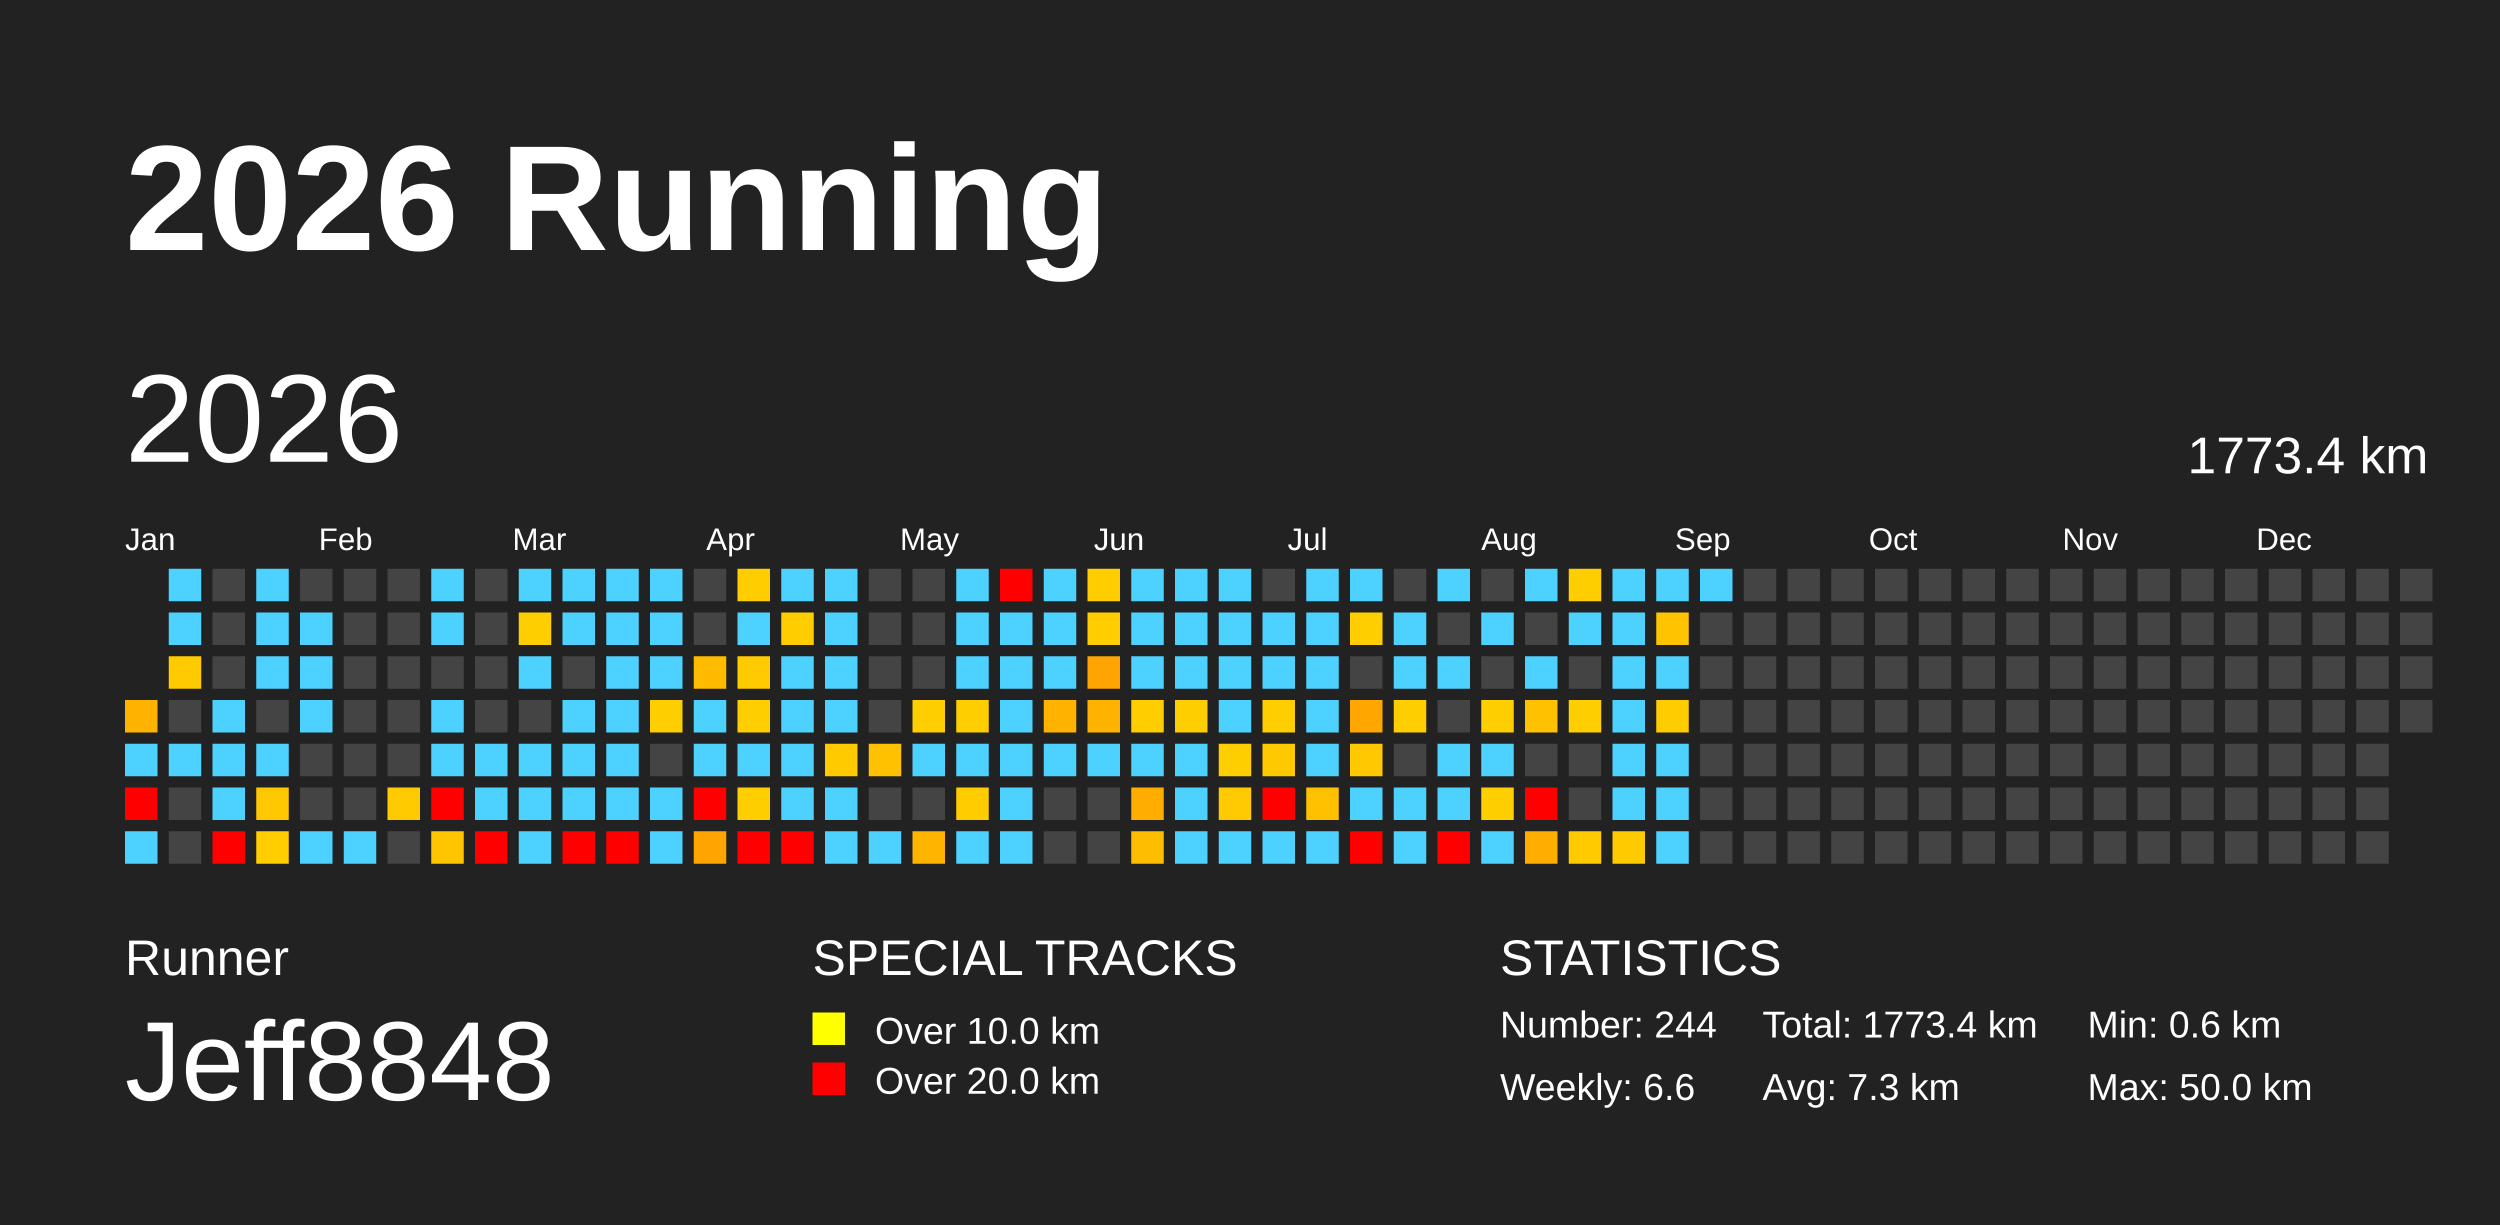
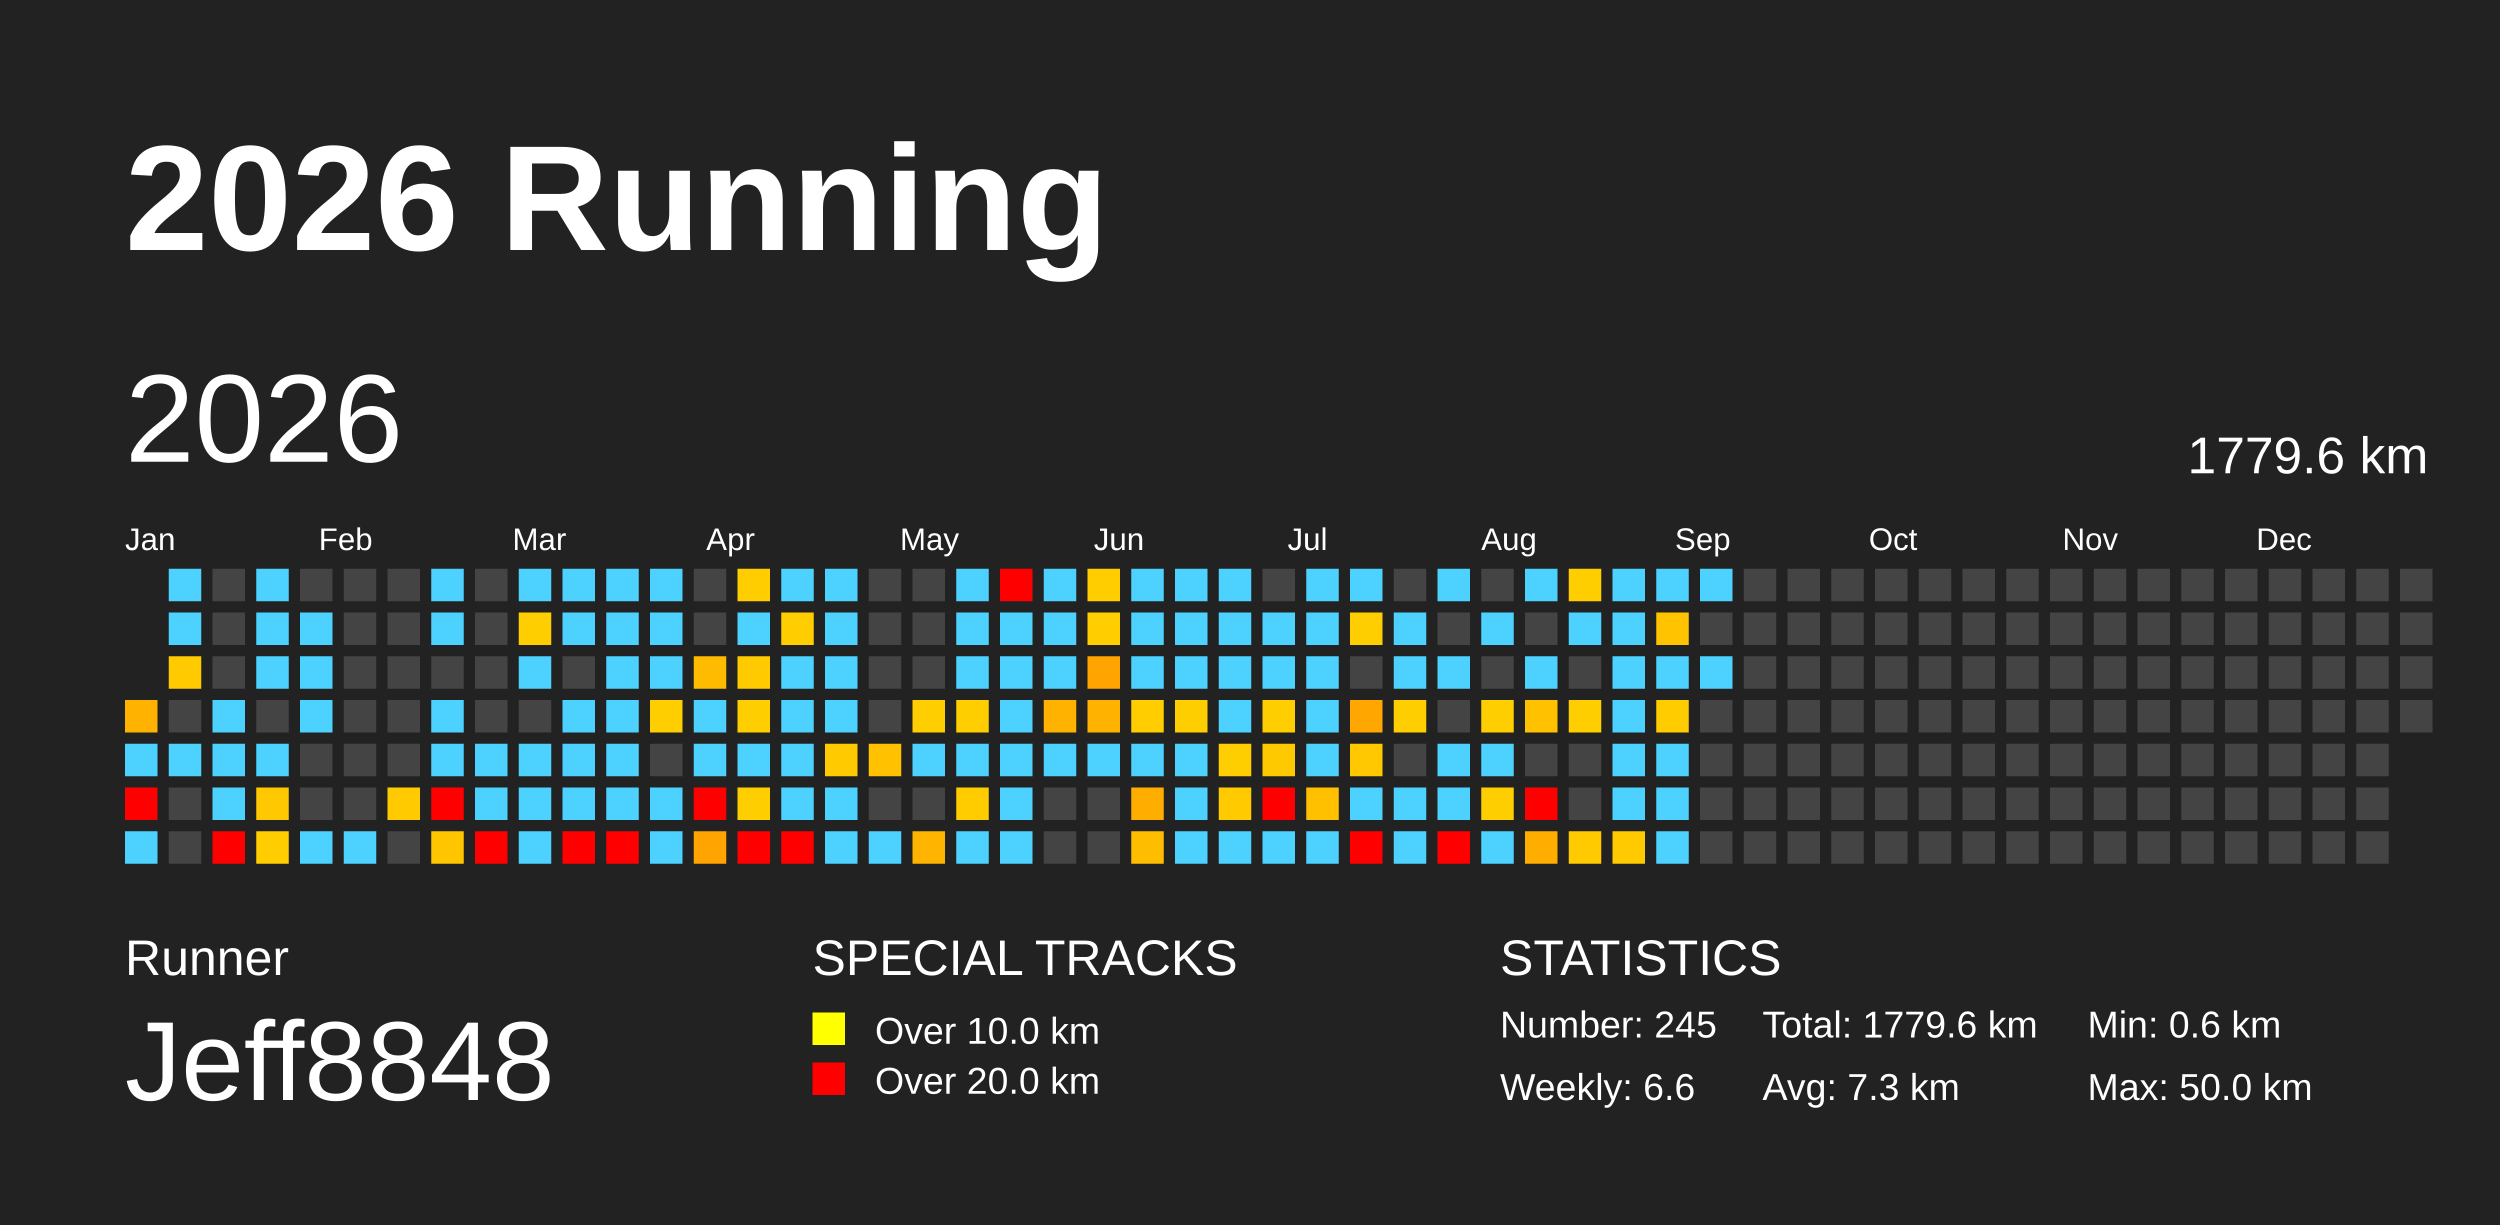
<svg xmlns="http://www.w3.org/2000/svg" baseProfile="full" height="98mm" version="1.1" viewBox="0,0,200,98" width="200mm">
  <defs />
  <rect fill="#222222" height="98" width="200" x="0" y="0" />
  <text fill="#FFFFFF" style="font-size:12px; font-family:Arial; font-weight:bold;" x="10" y="20">2026 Running</text>
  <text fill="#FFFFFF" style="font-size:4px; font-family:Arial" x="10" y="78">Runner</text>
  <text fill="#FFFFFF" style="font-size:9px; font-family:Arial" x="10" y="88">Jeff8848</text>
  <text fill="#FFFFFF" style="font-size:4px; font-family:Arial" x="65" y="78">SPECIAL TRACKS</text>
  <rect fill="yellow" height="2.6" width="2.6" x="65" y="81" />
  <text fill="#FFFFFF" style="font-size:3px; font-family:Arial" x="70" y="83.5">Over 10.0 km</text>
  <rect fill="red" height="2.6" width="2.6" x="65" y="85" />
  <text fill="#FFFFFF" style="font-size:3px; font-family:Arial" x="70" y="87.5">Over 20.0 km</text>
  <text fill="#FFFFFF" style="font-size:4px; font-family:Arial" x="120" y="78">STATISTICS</text>
-   <text fill="#FFFFFF" style="font-size:3px; font-family:Arial" x="120" y="83">Number: 244</text>
+   <text fill="#FFFFFF" style="font-size:3px; font-family:Arial" x="120" y="83">Number: 245</text>
  <text fill="#FFFFFF" style="font-size:3px; font-family:Arial" x="120" y="88">Weekly: 6.6</text>
-   <text fill="#FFFFFF" style="font-size:3px; font-family:Arial" x="141" y="83">Total: 1773.4 km</text>
+   <text fill="#FFFFFF" style="font-size:3px; font-family:Arial" x="141" y="83">Total: 1779.6 km</text>
  <text fill="#FFFFFF" style="font-size:3px; font-family:Arial" x="141" y="88">Avg: 7.3 km</text>
  <text fill="#FFFFFF" style="font-size:3px; font-family:Arial" x="167" y="83">Min: 0.6 km</text>
  <text fill="#FFFFFF" style="font-size:3px; font-family:Arial" x="167" y="88">Max: 50.0 km</text>
  <text dominant-baseline="hanging" fill="#FFFFFF" style="font-size:10.0px; font-family:Arial;" x="10" y="30">2026</text>
-   <text dominant-baseline="hanging" fill="#FFFFFF" style="font-size:4.125px; font-family:Arial;" x="175" y="35">1773.4 km</text>
+   <text dominant-baseline="hanging" fill="#FFFFFF" style="font-size:4.125px; font-family:Arial;" x="175" y="35">1779.6 km</text>
  <text fill="#FFFFFF" style="font-size:2.5px; font-family:Arial" x="10.0" y="44">Jan</text>
  <text fill="#FFFFFF" style="font-size:2.5px; font-family:Arial" x="25.5" y="44">Feb</text>
  <text fill="#FFFFFF" style="font-size:2.5px; font-family:Arial" x="41.0" y="44">Mar</text>
  <text fill="#FFFFFF" style="font-size:2.5px; font-family:Arial" x="56.5" y="44">Apr</text>
  <text fill="#FFFFFF" style="font-size:2.5px; font-family:Arial" x="72.0" y="44">May</text>
  <text fill="#FFFFFF" style="font-size:2.5px; font-family:Arial" x="87.5" y="44">Jun</text>
  <text fill="#FFFFFF" style="font-size:2.5px; font-family:Arial" x="103.0" y="44">Jul</text>
  <text fill="#FFFFFF" style="font-size:2.5px; font-family:Arial" x="118.5" y="44">Aug</text>
  <text fill="#FFFFFF" style="font-size:2.5px; font-family:Arial" x="134.0" y="44">Sep</text>
  <text fill="#FFFFFF" style="font-size:2.5px; font-family:Arial" x="149.5" y="44">Oct</text>
  <text fill="#FFFFFF" style="font-size:2.5px; font-family:Arial" x="165.0" y="44">Nov</text>
  <text fill="#FFFFFF" style="font-size:2.5px; font-family:Arial" x="180.5" y="44">Dec</text>
  <rect fill="#ffb300" height="2.6" width="2.6" x="10.0" y="56.0" />
  <rect fill="#4dd2ff" height="2.6" width="2.6" x="10.0" y="59.5" />
  <rect fill="red" height="2.6" width="2.6" x="10.0" y="63.0" />
  <rect fill="#4dd2ff" height="2.6" width="2.6" x="10.0" y="66.5" />
  <rect fill="#4dd2ff" height="2.6" width="2.6" x="13.5" y="45.5" />
  <rect fill="#4dd2ff" height="2.6" width="2.6" x="13.5" y="49.0" />
  <rect fill="#ffcb00" height="2.6" width="2.6" x="13.5" y="52.5" />
  <rect fill="#444444" height="2.6" width="2.6" x="13.5" y="56.0" />
  <rect fill="#4dd2ff" height="2.6" width="2.6" x="13.5" y="59.5" />
  <rect fill="#444444" height="2.6" width="2.6" x="13.5" y="63.0" />
  <rect fill="#444444" height="2.6" width="2.6" x="13.5" y="66.5" />
  <rect fill="#444444" height="2.6" width="2.6" x="17.0" y="45.5" />
  <rect fill="#444444" height="2.6" width="2.6" x="17.0" y="49.0" />
  <rect fill="#444444" height="2.6" width="2.6" x="17.0" y="52.5" />
  <rect fill="#4dd2ff" height="2.6" width="2.6" x="17.0" y="56.0" />
  <rect fill="#4dd2ff" height="2.6" width="2.6" x="17.0" y="59.5" />
  <rect fill="#4dd2ff" height="2.6" width="2.6" x="17.0" y="63.0" />
  <rect fill="red" height="2.6" width="2.6" x="17.0" y="66.5" />
  <rect fill="#4dd2ff" height="2.6" width="2.6" x="20.5" y="45.5" />
  <rect fill="#4dd2ff" height="2.6" width="2.6" x="20.5" y="49.0" />
  <rect fill="#4dd2ff" height="2.6" width="2.6" x="20.5" y="52.5" />
  <rect fill="#444444" height="2.6" width="2.6" x="20.5" y="56.0" />
  <rect fill="#4dd2ff" height="2.6" width="2.6" x="20.5" y="59.5" />
  <rect fill="#ffc800" height="2.6" width="2.6" x="20.5" y="63.0" />
  <rect fill="#ffcd00" height="2.6" width="2.6" x="20.5" y="66.5" />
  <rect fill="#444444" height="2.6" width="2.6" x="24.0" y="45.5" />
  <rect fill="#4dd2ff" height="2.6" width="2.6" x="24.0" y="49.0" />
  <rect fill="#4dd2ff" height="2.6" width="2.6" x="24.0" y="52.5" />
  <rect fill="#4dd2ff" height="2.6" width="2.6" x="24.0" y="56.0" />
  <rect fill="#444444" height="2.6" width="2.6" x="24.0" y="59.5" />
  <rect fill="#444444" height="2.6" width="2.6" x="24.0" y="63.0" />
  <rect fill="#4dd2ff" height="2.6" width="2.6" x="24.0" y="66.5" />
  <rect fill="#444444" height="2.6" width="2.6" x="27.5" y="45.5" />
  <rect fill="#444444" height="2.6" width="2.6" x="27.5" y="49.0" />
  <rect fill="#444444" height="2.6" width="2.6" x="27.5" y="52.5" />
  <rect fill="#444444" height="2.6" width="2.6" x="27.5" y="56.0" />
  <rect fill="#444444" height="2.6" width="2.6" x="27.5" y="59.5" />
  <rect fill="#444444" height="2.6" width="2.6" x="27.5" y="63.0" />
  <rect fill="#4dd2ff" height="2.6" width="2.6" x="27.5" y="66.5" />
  <rect fill="#444444" height="2.6" width="2.6" x="31.0" y="45.5" />
  <rect fill="#444444" height="2.6" width="2.6" x="31.0" y="49.0" />
  <rect fill="#444444" height="2.6" width="2.6" x="31.0" y="52.5" />
  <rect fill="#444444" height="2.6" width="2.6" x="31.0" y="56.0" />
  <rect fill="#444444" height="2.6" width="2.6" x="31.0" y="59.5" />
  <rect fill="#ffca00" height="2.6" width="2.6" x="31.0" y="63.0" />
  <rect fill="#444444" height="2.6" width="2.6" x="31.0" y="66.5" />
  <rect fill="#4dd2ff" height="2.6" width="2.6" x="34.5" y="45.5" />
  <rect fill="#4dd2ff" height="2.6" width="2.6" x="34.5" y="49.0" />
  <rect fill="#444444" height="2.6" width="2.6" x="34.5" y="52.5" />
  <rect fill="#4dd2ff" height="2.6" width="2.6" x="34.5" y="56.0" />
  <rect fill="#4dd2ff" height="2.6" width="2.6" x="34.5" y="59.5" />
  <rect fill="red" height="2.6" width="2.6" x="34.5" y="63.0" />
  <rect fill="#ffc600" height="2.6" width="2.6" x="34.5" y="66.5" />
  <rect fill="#444444" height="2.6" width="2.6" x="38.0" y="45.5" />
  <rect fill="#444444" height="2.6" width="2.6" x="38.0" y="49.0" />
  <rect fill="#444444" height="2.6" width="2.6" x="38.0" y="52.5" />
  <rect fill="#444444" height="2.6" width="2.6" x="38.0" y="56.0" />
  <rect fill="#4dd2ff" height="2.6" width="2.6" x="38.0" y="59.5" />
  <rect fill="#4dd2ff" height="2.6" width="2.6" x="38.0" y="63.0" />
  <rect fill="red" height="2.6" width="2.6" x="38.0" y="66.5" />
  <rect fill="#4dd2ff" height="2.6" width="2.6" x="41.5" y="45.5" />
  <rect fill="#ffce00" height="2.6" width="2.6" x="41.5" y="49.0" />
  <rect fill="#4dd2ff" height="2.6" width="2.6" x="41.5" y="52.5" />
  <rect fill="#444444" height="2.6" width="2.6" x="41.5" y="56.0" />
  <rect fill="#4dd2ff" height="2.6" width="2.6" x="41.5" y="59.5" />
  <rect fill="#4dd2ff" height="2.6" width="2.6" x="41.5" y="63.0" />
  <rect fill="#4dd2ff" height="2.6" width="2.6" x="41.5" y="66.5" />
  <rect fill="#4dd2ff" height="2.6" width="2.6" x="45.0" y="45.5" />
  <rect fill="#4dd2ff" height="2.6" width="2.6" x="45.0" y="49.0" />
  <rect fill="#444444" height="2.6" width="2.6" x="45.0" y="52.5" />
  <rect fill="#4dd2ff" height="2.6" width="2.6" x="45.0" y="56.0" />
  <rect fill="#4dd2ff" height="2.6" width="2.6" x="45.0" y="59.5" />
  <rect fill="#4dd2ff" height="2.6" width="2.6" x="45.0" y="63.0" />
  <rect fill="red" height="2.6" width="2.6" x="45.0" y="66.5" />
  <rect fill="#4dd2ff" height="2.6" width="2.6" x="48.5" y="45.5" />
  <rect fill="#4dd2ff" height="2.6" width="2.6" x="48.5" y="49.0" />
  <rect fill="#4dd2ff" height="2.6" width="2.6" x="48.5" y="52.5" />
  <rect fill="#4dd2ff" height="2.6" width="2.6" x="48.5" y="56.0" />
  <rect fill="#4dd2ff" height="2.6" width="2.6" x="48.5" y="59.5" />
  <rect fill="#4dd2ff" height="2.6" width="2.6" x="48.5" y="63.0" />
  <rect fill="red" height="2.6" width="2.6" x="48.5" y="66.5" />
  <rect fill="#4dd2ff" height="2.6" width="2.6" x="52.0" y="45.5" />
  <rect fill="#4dd2ff" height="2.6" width="2.6" x="52.0" y="49.0" />
  <rect fill="#4dd2ff" height="2.6" width="2.6" x="52.0" y="52.5" />
  <rect fill="#ffce00" height="2.6" width="2.6" x="52.0" y="56.0" />
  <rect fill="#444444" height="2.6" width="2.6" x="52.0" y="59.5" />
  <rect fill="#4dd2ff" height="2.6" width="2.6" x="52.0" y="63.0" />
  <rect fill="#4dd2ff" height="2.6" width="2.6" x="52.0" y="66.5" />
  <rect fill="#444444" height="2.6" width="2.6" x="55.5" y="45.5" />
  <rect fill="#444444" height="2.6" width="2.6" x="55.5" y="49.0" />
  <rect fill="#ffbb00" height="2.6" width="2.6" x="55.5" y="52.5" />
  <rect fill="#4dd2ff" height="2.6" width="2.6" x="55.5" y="56.0" />
  <rect fill="#4dd2ff" height="2.6" width="2.6" x="55.5" y="59.5" />
  <rect fill="red" height="2.6" width="2.6" x="55.5" y="63.0" />
  <rect fill="#ffa400" height="2.6" width="2.6" x="55.5" y="66.5" />
  <rect fill="#ffcd00" height="2.6" width="2.6" x="59.0" y="45.5" />
  <rect fill="#4dd2ff" height="2.6" width="2.6" x="59.0" y="49.0" />
  <rect fill="#ffcb00" height="2.6" width="2.6" x="59.0" y="52.5" />
  <rect fill="#ffce00" height="2.6" width="2.6" x="59.0" y="56.0" />
  <rect fill="#4dd2ff" height="2.6" width="2.6" x="59.0" y="59.5" />
  <rect fill="#ffce00" height="2.6" width="2.6" x="59.0" y="63.0" />
  <rect fill="red" height="2.6" width="2.6" x="59.0" y="66.5" />
  <rect fill="#4dd2ff" height="2.6" width="2.6" x="62.5" y="45.5" />
  <rect fill="#ffcd00" height="2.6" width="2.6" x="62.5" y="49.0" />
  <rect fill="#4dd2ff" height="2.6" width="2.6" x="62.5" y="52.5" />
  <rect fill="#4dd2ff" height="2.6" width="2.6" x="62.5" y="56.0" />
  <rect fill="#4dd2ff" height="2.6" width="2.6" x="62.5" y="59.5" />
  <rect fill="#4dd2ff" height="2.6" width="2.6" x="62.5" y="63.0" />
  <rect fill="red" height="2.6" width="2.6" x="62.5" y="66.5" />
  <rect fill="#4dd2ff" height="2.6" width="2.6" x="66.0" y="45.5" />
  <rect fill="#4dd2ff" height="2.6" width="2.6" x="66.0" y="49.0" />
  <rect fill="#4dd2ff" height="2.6" width="2.6" x="66.0" y="52.5" />
  <rect fill="#4dd2ff" height="2.6" width="2.6" x="66.0" y="56.0" />
  <rect fill="#ffcb00" height="2.6" width="2.6" x="66.0" y="59.5" />
  <rect fill="#4dd2ff" height="2.6" width="2.6" x="66.0" y="63.0" />
  <rect fill="#4dd2ff" height="2.6" width="2.6" x="66.0" y="66.5" />
  <rect fill="#444444" height="2.6" width="2.6" x="69.5" y="45.5" />
  <rect fill="#444444" height="2.6" width="2.6" x="69.5" y="49.0" />
  <rect fill="#444444" height="2.6" width="2.6" x="69.5" y="52.5" />
  <rect fill="#444444" height="2.6" width="2.6" x="69.5" y="56.0" />
  <rect fill="#ffc100" height="2.6" width="2.6" x="69.5" y="59.5" />
  <rect fill="#444444" height="2.6" width="2.6" x="69.5" y="63.0" />
  <rect fill="#4dd2ff" height="2.6" width="2.6" x="69.5" y="66.5" />
  <rect fill="#444444" height="2.6" width="2.6" x="73.0" y="45.5" />
  <rect fill="#444444" height="2.6" width="2.6" x="73.0" y="49.0" />
  <rect fill="#444444" height="2.6" width="2.6" x="73.0" y="52.5" />
  <rect fill="#ffce00" height="2.6" width="2.6" x="73.0" y="56.0" />
  <rect fill="#4dd2ff" height="2.6" width="2.6" x="73.0" y="59.5" />
  <rect fill="#444444" height="2.6" width="2.6" x="73.0" y="63.0" />
  <rect fill="#ffb400" height="2.6" width="2.6" x="73.0" y="66.5" />
  <rect fill="#4dd2ff" height="2.6" width="2.6" x="76.5" y="45.5" />
  <rect fill="#4dd2ff" height="2.6" width="2.6" x="76.5" y="49.0" />
  <rect fill="#4dd2ff" height="2.6" width="2.6" x="76.5" y="52.5" />
  <rect fill="#ffce00" height="2.6" width="2.6" x="76.5" y="56.0" />
  <rect fill="#4dd2ff" height="2.6" width="2.6" x="76.5" y="59.5" />
  <rect fill="#ffcc00" height="2.6" width="2.6" x="76.5" y="63.0" />
  <rect fill="#4dd2ff" height="2.6" width="2.6" x="76.5" y="66.5" />
  <rect fill="red" height="2.6" width="2.6" x="80.0" y="45.5" />
  <rect fill="#4dd2ff" height="2.6" width="2.6" x="80.0" y="49.0" />
  <rect fill="#4dd2ff" height="2.6" width="2.6" x="80.0" y="52.5" />
  <rect fill="#4dd2ff" height="2.6" width="2.6" x="80.0" y="56.0" />
  <rect fill="#4dd2ff" height="2.6" width="2.6" x="80.0" y="59.5" />
  <rect fill="#4dd2ff" height="2.6" width="2.6" x="80.0" y="63.0" />
  <rect fill="#4dd2ff" height="2.6" width="2.6" x="80.0" y="66.5" />
  <rect fill="#4dd2ff" height="2.6" width="2.6" x="83.5" y="45.5" />
  <rect fill="#4dd2ff" height="2.6" width="2.6" x="83.5" y="49.0" />
  <rect fill="#4dd2ff" height="2.6" width="2.6" x="83.5" y="52.5" />
  <rect fill="#ffb300" height="2.6" width="2.6" x="83.5" y="56.0" />
  <rect fill="#4dd2ff" height="2.6" width="2.6" x="83.5" y="59.5" />
  <rect fill="#444444" height="2.6" width="2.6" x="83.5" y="63.0" />
  <rect fill="#444444" height="2.6" width="2.6" x="83.5" y="66.5" />
  <rect fill="#ffcd00" height="2.6" width="2.6" x="87.0" y="45.5" />
  <rect fill="#ffcd00" height="2.6" width="2.6" x="87.0" y="49.0" />
  <rect fill="#ffa400" height="2.6" width="2.6" x="87.0" y="52.5" />
  <rect fill="#ffb300" height="2.6" width="2.6" x="87.0" y="56.0" />
  <rect fill="#4dd2ff" height="2.6" width="2.6" x="87.0" y="59.5" />
  <rect fill="#444444" height="2.6" width="2.6" x="87.0" y="63.0" />
  <rect fill="#444444" height="2.6" width="2.6" x="87.0" y="66.5" />
  <rect fill="#4dd2ff" height="2.6" width="2.6" x="90.5" y="45.5" />
  <rect fill="#4dd2ff" height="2.6" width="2.6" x="90.5" y="49.0" />
  <rect fill="#4dd2ff" height="2.6" width="2.6" x="90.5" y="52.5" />
  <rect fill="#ffcd00" height="2.6" width="2.6" x="90.5" y="56.0" />
  <rect fill="#4dd2ff" height="2.6" width="2.6" x="90.5" y="59.5" />
  <rect fill="#ffae00" height="2.6" width="2.6" x="90.5" y="63.0" />
  <rect fill="#ffbd00" height="2.6" width="2.6" x="90.5" y="66.5" />
  <rect fill="#4dd2ff" height="2.6" width="2.6" x="94.0" y="45.5" />
  <rect fill="#4dd2ff" height="2.6" width="2.6" x="94.0" y="49.0" />
  <rect fill="#4dd2ff" height="2.6" width="2.6" x="94.0" y="52.5" />
  <rect fill="#ffce00" height="2.6" width="2.6" x="94.0" y="56.0" />
  <rect fill="#4dd2ff" height="2.6" width="2.6" x="94.0" y="59.5" />
  <rect fill="#4dd2ff" height="2.6" width="2.6" x="94.0" y="63.0" />
  <rect fill="#4dd2ff" height="2.6" width="2.6" x="94.0" y="66.5" />
  <rect fill="#4dd2ff" height="2.6" width="2.6" x="97.5" y="45.5" />
  <rect fill="#4dd2ff" height="2.6" width="2.6" x="97.5" y="49.0" />
  <rect fill="#4dd2ff" height="2.6" width="2.6" x="97.5" y="52.5" />
  <rect fill="#4dd2ff" height="2.6" width="2.6" x="97.5" y="56.0" />
  <rect fill="#ffce00" height="2.6" width="2.6" x="97.5" y="59.5" />
  <rect fill="#ffcb00" height="2.6" width="2.6" x="97.5" y="63.0" />
  <rect fill="#4dd2ff" height="2.6" width="2.6" x="97.5" y="66.5" />
  <rect fill="#444444" height="2.6" width="2.6" x="101.0" y="45.5" />
  <rect fill="#4dd2ff" height="2.6" width="2.6" x="101.0" y="49.0" />
  <rect fill="#4dd2ff" height="2.6" width="2.6" x="101.0" y="52.5" />
  <rect fill="#ffce00" height="2.6" width="2.6" x="101.0" y="56.0" />
  <rect fill="#ffc900" height="2.6" width="2.6" x="101.0" y="59.5" />
  <rect fill="red" height="2.6" width="2.6" x="101.0" y="63.0" />
  <rect fill="#4dd2ff" height="2.6" width="2.6" x="101.0" y="66.5" />
  <rect fill="#4dd2ff" height="2.6" width="2.6" x="104.5" y="45.5" />
  <rect fill="#4dd2ff" height="2.6" width="2.6" x="104.5" y="49.0" />
  <rect fill="#4dd2ff" height="2.6" width="2.6" x="104.5" y="52.5" />
  <rect fill="#4dd2ff" height="2.6" width="2.6" x="104.5" y="56.0" />
  <rect fill="#4dd2ff" height="2.6" width="2.6" x="104.5" y="59.5" />
  <rect fill="#ffc000" height="2.6" width="2.6" x="104.5" y="63.0" />
  <rect fill="#4dd2ff" height="2.6" width="2.6" x="104.5" y="66.5" />
  <rect fill="#4dd2ff" height="2.6" width="2.6" x="108.0" y="45.5" />
  <rect fill="#ffce00" height="2.6" width="2.6" x="108.0" y="49.0" />
  <rect fill="#444444" height="2.6" width="2.6" x="108.0" y="52.5" />
  <rect fill="#ffa600" height="2.6" width="2.6" x="108.0" y="56.0" />
  <rect fill="#ffc800" height="2.6" width="2.6" x="108.0" y="59.5" />
  <rect fill="#4dd2ff" height="2.6" width="2.6" x="108.0" y="63.0" />
  <rect fill="red" height="2.6" width="2.6" x="108.0" y="66.5" />
  <rect fill="#444444" height="2.6" width="2.6" x="111.5" y="45.5" />
  <rect fill="#4dd2ff" height="2.6" width="2.6" x="111.5" y="49.0" />
  <rect fill="#4dd2ff" height="2.6" width="2.6" x="111.5" y="52.5" />
  <rect fill="#ffce00" height="2.6" width="2.6" x="111.5" y="56.0" />
  <rect fill="#444444" height="2.6" width="2.6" x="111.5" y="59.5" />
  <rect fill="#4dd2ff" height="2.6" width="2.6" x="111.5" y="63.0" />
  <rect fill="#4dd2ff" height="2.6" width="2.6" x="111.5" y="66.5" />
  <rect fill="#4dd2ff" height="2.6" width="2.6" x="115.0" y="45.5" />
  <rect fill="#444444" height="2.6" width="2.6" x="115.0" y="49.0" />
  <rect fill="#4dd2ff" height="2.6" width="2.6" x="115.0" y="52.5" />
  <rect fill="#444444" height="2.6" width="2.6" x="115.0" y="56.0" />
  <rect fill="#4dd2ff" height="2.6" width="2.6" x="115.0" y="59.5" />
  <rect fill="#4dd2ff" height="2.6" width="2.6" x="115.0" y="63.0" />
  <rect fill="red" height="2.6" width="2.6" x="115.0" y="66.5" />
  <rect fill="#444444" height="2.6" width="2.6" x="118.5" y="45.5" />
  <rect fill="#4dd2ff" height="2.6" width="2.6" x="118.5" y="49.0" />
  <rect fill="#444444" height="2.6" width="2.6" x="118.5" y="52.5" />
  <rect fill="#ffce00" height="2.6" width="2.6" x="118.5" y="56.0" />
  <rect fill="#4dd2ff" height="2.6" width="2.6" x="118.5" y="59.5" />
  <rect fill="#ffce00" height="2.6" width="2.6" x="118.5" y="63.0" />
  <rect fill="#4dd2ff" height="2.6" width="2.6" x="118.5" y="66.5" />
  <rect fill="#4dd2ff" height="2.6" width="2.6" x="122.0" y="45.5" />
  <rect fill="#444444" height="2.6" width="2.6" x="122.0" y="49.0" />
  <rect fill="#4dd2ff" height="2.6" width="2.6" x="122.0" y="52.5" />
  <rect fill="#ffc100" height="2.6" width="2.6" x="122.0" y="56.0" />
  <rect fill="#444444" height="2.6" width="2.6" x="122.0" y="59.5" />
  <rect fill="red" height="2.6" width="2.6" x="122.0" y="63.0" />
  <rect fill="#ffae00" height="2.6" width="2.6" x="122.0" y="66.5" />
  <rect fill="#ffce00" height="2.6" width="2.6" x="125.5" y="45.5" />
  <rect fill="#4dd2ff" height="2.6" width="2.6" x="125.5" y="49.0" />
  <rect fill="#444444" height="2.6" width="2.6" x="125.5" y="52.5" />
  <rect fill="#ffce00" height="2.6" width="2.6" x="125.5" y="56.0" />
  <rect fill="#444444" height="2.6" width="2.6" x="125.5" y="59.5" />
  <rect fill="#444444" height="2.6" width="2.6" x="125.5" y="63.0" />
  <rect fill="#ffcb00" height="2.6" width="2.6" x="125.5" y="66.5" />
  <rect fill="#4dd2ff" height="2.6" width="2.6" x="129.0" y="45.5" />
  <rect fill="#4dd2ff" height="2.6" width="2.6" x="129.0" y="49.0" />
  <rect fill="#4dd2ff" height="2.6" width="2.6" x="129.0" y="52.5" />
  <rect fill="#4dd2ff" height="2.6" width="2.6" x="129.0" y="56.0" />
  <rect fill="#4dd2ff" height="2.6" width="2.6" x="129.0" y="59.5" />
  <rect fill="#4dd2ff" height="2.6" width="2.6" x="129.0" y="63.0" />
  <rect fill="#ffca00" height="2.6" width="2.6" x="129.0" y="66.5" />
  <rect fill="#4dd2ff" height="2.6" width="2.6" x="132.5" y="45.5" />
  <rect fill="#ffc300" height="2.6" width="2.6" x="132.5" y="49.0" />
  <rect fill="#4dd2ff" height="2.6" width="2.6" x="132.5" y="52.5" />
  <rect fill="#ffcc00" height="2.6" width="2.6" x="132.5" y="56.0" />
  <rect fill="#4dd2ff" height="2.6" width="2.6" x="132.5" y="59.5" />
  <rect fill="#4dd2ff" height="2.6" width="2.6" x="132.5" y="63.0" />
  <rect fill="#4dd2ff" height="2.6" width="2.6" x="132.5" y="66.5" />
  <rect fill="#4dd2ff" height="2.6" width="2.6" x="136.0" y="45.5" />
  <rect fill="#444444" height="2.6" width="2.6" x="136.0" y="49.0" />
-   <rect fill="#444444" height="2.6" width="2.6" x="136.0" y="52.5" />
+   <rect fill="#4dd2ff" height="2.6" width="2.6" x="136.0" y="52.5" />
  <rect fill="#444444" height="2.6" width="2.6" x="136.0" y="56.0" />
  <rect fill="#444444" height="2.6" width="2.6" x="136.0" y="59.5" />
  <rect fill="#444444" height="2.6" width="2.6" x="136.0" y="63.0" />
  <rect fill="#444444" height="2.6" width="2.6" x="136.0" y="66.5" />
  <rect fill="#444444" height="2.6" width="2.6" x="139.5" y="45.5" />
  <rect fill="#444444" height="2.6" width="2.6" x="139.5" y="49.0" />
  <rect fill="#444444" height="2.6" width="2.6" x="139.5" y="52.5" />
  <rect fill="#444444" height="2.6" width="2.6" x="139.5" y="56.0" />
  <rect fill="#444444" height="2.6" width="2.6" x="139.5" y="59.5" />
  <rect fill="#444444" height="2.6" width="2.6" x="139.5" y="63.0" />
  <rect fill="#444444" height="2.6" width="2.6" x="139.5" y="66.5" />
  <rect fill="#444444" height="2.6" width="2.6" x="143.0" y="45.5" />
  <rect fill="#444444" height="2.6" width="2.6" x="143.0" y="49.0" />
  <rect fill="#444444" height="2.6" width="2.6" x="143.0" y="52.5" />
  <rect fill="#444444" height="2.6" width="2.6" x="143.0" y="56.0" />
  <rect fill="#444444" height="2.6" width="2.6" x="143.0" y="59.5" />
  <rect fill="#444444" height="2.6" width="2.6" x="143.0" y="63.0" />
  <rect fill="#444444" height="2.6" width="2.6" x="143.0" y="66.5" />
  <rect fill="#444444" height="2.6" width="2.6" x="146.5" y="45.5" />
  <rect fill="#444444" height="2.6" width="2.6" x="146.5" y="49.0" />
  <rect fill="#444444" height="2.6" width="2.6" x="146.5" y="52.5" />
  <rect fill="#444444" height="2.6" width="2.6" x="146.5" y="56.0" />
  <rect fill="#444444" height="2.6" width="2.6" x="146.5" y="59.5" />
  <rect fill="#444444" height="2.6" width="2.6" x="146.5" y="63.0" />
  <rect fill="#444444" height="2.6" width="2.6" x="146.5" y="66.5" />
  <rect fill="#444444" height="2.6" width="2.6" x="150.0" y="45.5" />
  <rect fill="#444444" height="2.6" width="2.6" x="150.0" y="49.0" />
  <rect fill="#444444" height="2.6" width="2.6" x="150.0" y="52.5" />
  <rect fill="#444444" height="2.6" width="2.6" x="150.0" y="56.0" />
  <rect fill="#444444" height="2.6" width="2.6" x="150.0" y="59.5" />
  <rect fill="#444444" height="2.6" width="2.6" x="150.0" y="63.0" />
  <rect fill="#444444" height="2.6" width="2.6" x="150.0" y="66.5" />
  <rect fill="#444444" height="2.6" width="2.6" x="153.5" y="45.5" />
  <rect fill="#444444" height="2.6" width="2.6" x="153.5" y="49.0" />
  <rect fill="#444444" height="2.6" width="2.6" x="153.5" y="52.5" />
  <rect fill="#444444" height="2.6" width="2.6" x="153.5" y="56.0" />
  <rect fill="#444444" height="2.6" width="2.6" x="153.5" y="59.5" />
  <rect fill="#444444" height="2.6" width="2.6" x="153.5" y="63.0" />
  <rect fill="#444444" height="2.6" width="2.6" x="153.5" y="66.5" />
  <rect fill="#444444" height="2.6" width="2.6" x="157.0" y="45.5" />
  <rect fill="#444444" height="2.6" width="2.6" x="157.0" y="49.0" />
  <rect fill="#444444" height="2.6" width="2.6" x="157.0" y="52.5" />
  <rect fill="#444444" height="2.6" width="2.6" x="157.0" y="56.0" />
  <rect fill="#444444" height="2.6" width="2.6" x="157.0" y="59.5" />
  <rect fill="#444444" height="2.6" width="2.6" x="157.0" y="63.0" />
  <rect fill="#444444" height="2.6" width="2.6" x="157.0" y="66.5" />
  <rect fill="#444444" height="2.6" width="2.6" x="160.5" y="45.5" />
  <rect fill="#444444" height="2.6" width="2.6" x="160.5" y="49.0" />
  <rect fill="#444444" height="2.6" width="2.6" x="160.5" y="52.5" />
  <rect fill="#444444" height="2.6" width="2.6" x="160.5" y="56.0" />
  <rect fill="#444444" height="2.6" width="2.6" x="160.5" y="59.5" />
  <rect fill="#444444" height="2.6" width="2.6" x="160.5" y="63.0" />
  <rect fill="#444444" height="2.6" width="2.6" x="160.5" y="66.5" />
  <rect fill="#444444" height="2.6" width="2.6" x="164.0" y="45.5" />
  <rect fill="#444444" height="2.6" width="2.6" x="164.0" y="49.0" />
  <rect fill="#444444" height="2.6" width="2.6" x="164.0" y="52.5" />
  <rect fill="#444444" height="2.6" width="2.6" x="164.0" y="56.0" />
  <rect fill="#444444" height="2.6" width="2.6" x="164.0" y="59.5" />
  <rect fill="#444444" height="2.6" width="2.6" x="164.0" y="63.0" />
  <rect fill="#444444" height="2.6" width="2.6" x="164.0" y="66.5" />
  <rect fill="#444444" height="2.6" width="2.6" x="167.5" y="45.5" />
  <rect fill="#444444" height="2.6" width="2.6" x="167.5" y="49.0" />
  <rect fill="#444444" height="2.6" width="2.6" x="167.5" y="52.5" />
  <rect fill="#444444" height="2.6" width="2.6" x="167.5" y="56.0" />
  <rect fill="#444444" height="2.6" width="2.6" x="167.5" y="59.5" />
  <rect fill="#444444" height="2.6" width="2.6" x="167.5" y="63.0" />
  <rect fill="#444444" height="2.6" width="2.6" x="167.5" y="66.5" />
  <rect fill="#444444" height="2.6" width="2.6" x="171.0" y="45.5" />
  <rect fill="#444444" height="2.6" width="2.6" x="171.0" y="49.0" />
  <rect fill="#444444" height="2.6" width="2.6" x="171.0" y="52.5" />
  <rect fill="#444444" height="2.6" width="2.6" x="171.0" y="56.0" />
  <rect fill="#444444" height="2.6" width="2.6" x="171.0" y="59.5" />
  <rect fill="#444444" height="2.6" width="2.6" x="171.0" y="63.0" />
  <rect fill="#444444" height="2.6" width="2.6" x="171.0" y="66.5" />
  <rect fill="#444444" height="2.6" width="2.6" x="174.5" y="45.5" />
  <rect fill="#444444" height="2.6" width="2.6" x="174.5" y="49.0" />
  <rect fill="#444444" height="2.6" width="2.6" x="174.5" y="52.5" />
  <rect fill="#444444" height="2.6" width="2.6" x="174.5" y="56.0" />
  <rect fill="#444444" height="2.6" width="2.6" x="174.5" y="59.5" />
  <rect fill="#444444" height="2.6" width="2.6" x="174.5" y="63.0" />
  <rect fill="#444444" height="2.6" width="2.6" x="174.5" y="66.5" />
  <rect fill="#444444" height="2.6" width="2.6" x="178.0" y="45.5" />
  <rect fill="#444444" height="2.6" width="2.6" x="178.0" y="49.0" />
  <rect fill="#444444" height="2.6" width="2.6" x="178.0" y="52.5" />
  <rect fill="#444444" height="2.6" width="2.6" x="178.0" y="56.0" />
  <rect fill="#444444" height="2.6" width="2.6" x="178.0" y="59.5" />
  <rect fill="#444444" height="2.6" width="2.6" x="178.0" y="63.0" />
  <rect fill="#444444" height="2.6" width="2.6" x="178.0" y="66.5" />
  <rect fill="#444444" height="2.6" width="2.6" x="181.5" y="45.5" />
  <rect fill="#444444" height="2.6" width="2.6" x="181.5" y="49.0" />
  <rect fill="#444444" height="2.6" width="2.6" x="181.5" y="52.5" />
  <rect fill="#444444" height="2.6" width="2.6" x="181.5" y="56.0" />
  <rect fill="#444444" height="2.6" width="2.6" x="181.5" y="59.5" />
  <rect fill="#444444" height="2.6" width="2.6" x="181.5" y="63.0" />
  <rect fill="#444444" height="2.6" width="2.6" x="181.5" y="66.5" />
  <rect fill="#444444" height="2.6" width="2.6" x="185.0" y="45.5" />
  <rect fill="#444444" height="2.6" width="2.6" x="185.0" y="49.0" />
  <rect fill="#444444" height="2.6" width="2.6" x="185.0" y="52.5" />
  <rect fill="#444444" height="2.6" width="2.6" x="185.0" y="56.0" />
  <rect fill="#444444" height="2.6" width="2.6" x="185.0" y="59.5" />
  <rect fill="#444444" height="2.6" width="2.6" x="185.0" y="63.0" />
  <rect fill="#444444" height="2.6" width="2.6" x="185.0" y="66.5" />
  <rect fill="#444444" height="2.6" width="2.6" x="188.5" y="45.5" />
  <rect fill="#444444" height="2.6" width="2.6" x="188.5" y="49.0" />
  <rect fill="#444444" height="2.6" width="2.6" x="188.5" y="52.5" />
  <rect fill="#444444" height="2.6" width="2.6" x="188.5" y="56.0" />
  <rect fill="#444444" height="2.6" width="2.6" x="188.5" y="59.5" />
  <rect fill="#444444" height="2.6" width="2.6" x="188.5" y="63.0" />
  <rect fill="#444444" height="2.6" width="2.6" x="188.5" y="66.5" />
  <rect fill="#444444" height="2.6" width="2.6" x="192.0" y="45.5" />
  <rect fill="#444444" height="2.6" width="2.6" x="192.0" y="49.0" />
  <rect fill="#444444" height="2.6" width="2.6" x="192.0" y="52.5" />
  <rect fill="#444444" height="2.6" width="2.6" x="192.0" y="56.0" />
</svg>
